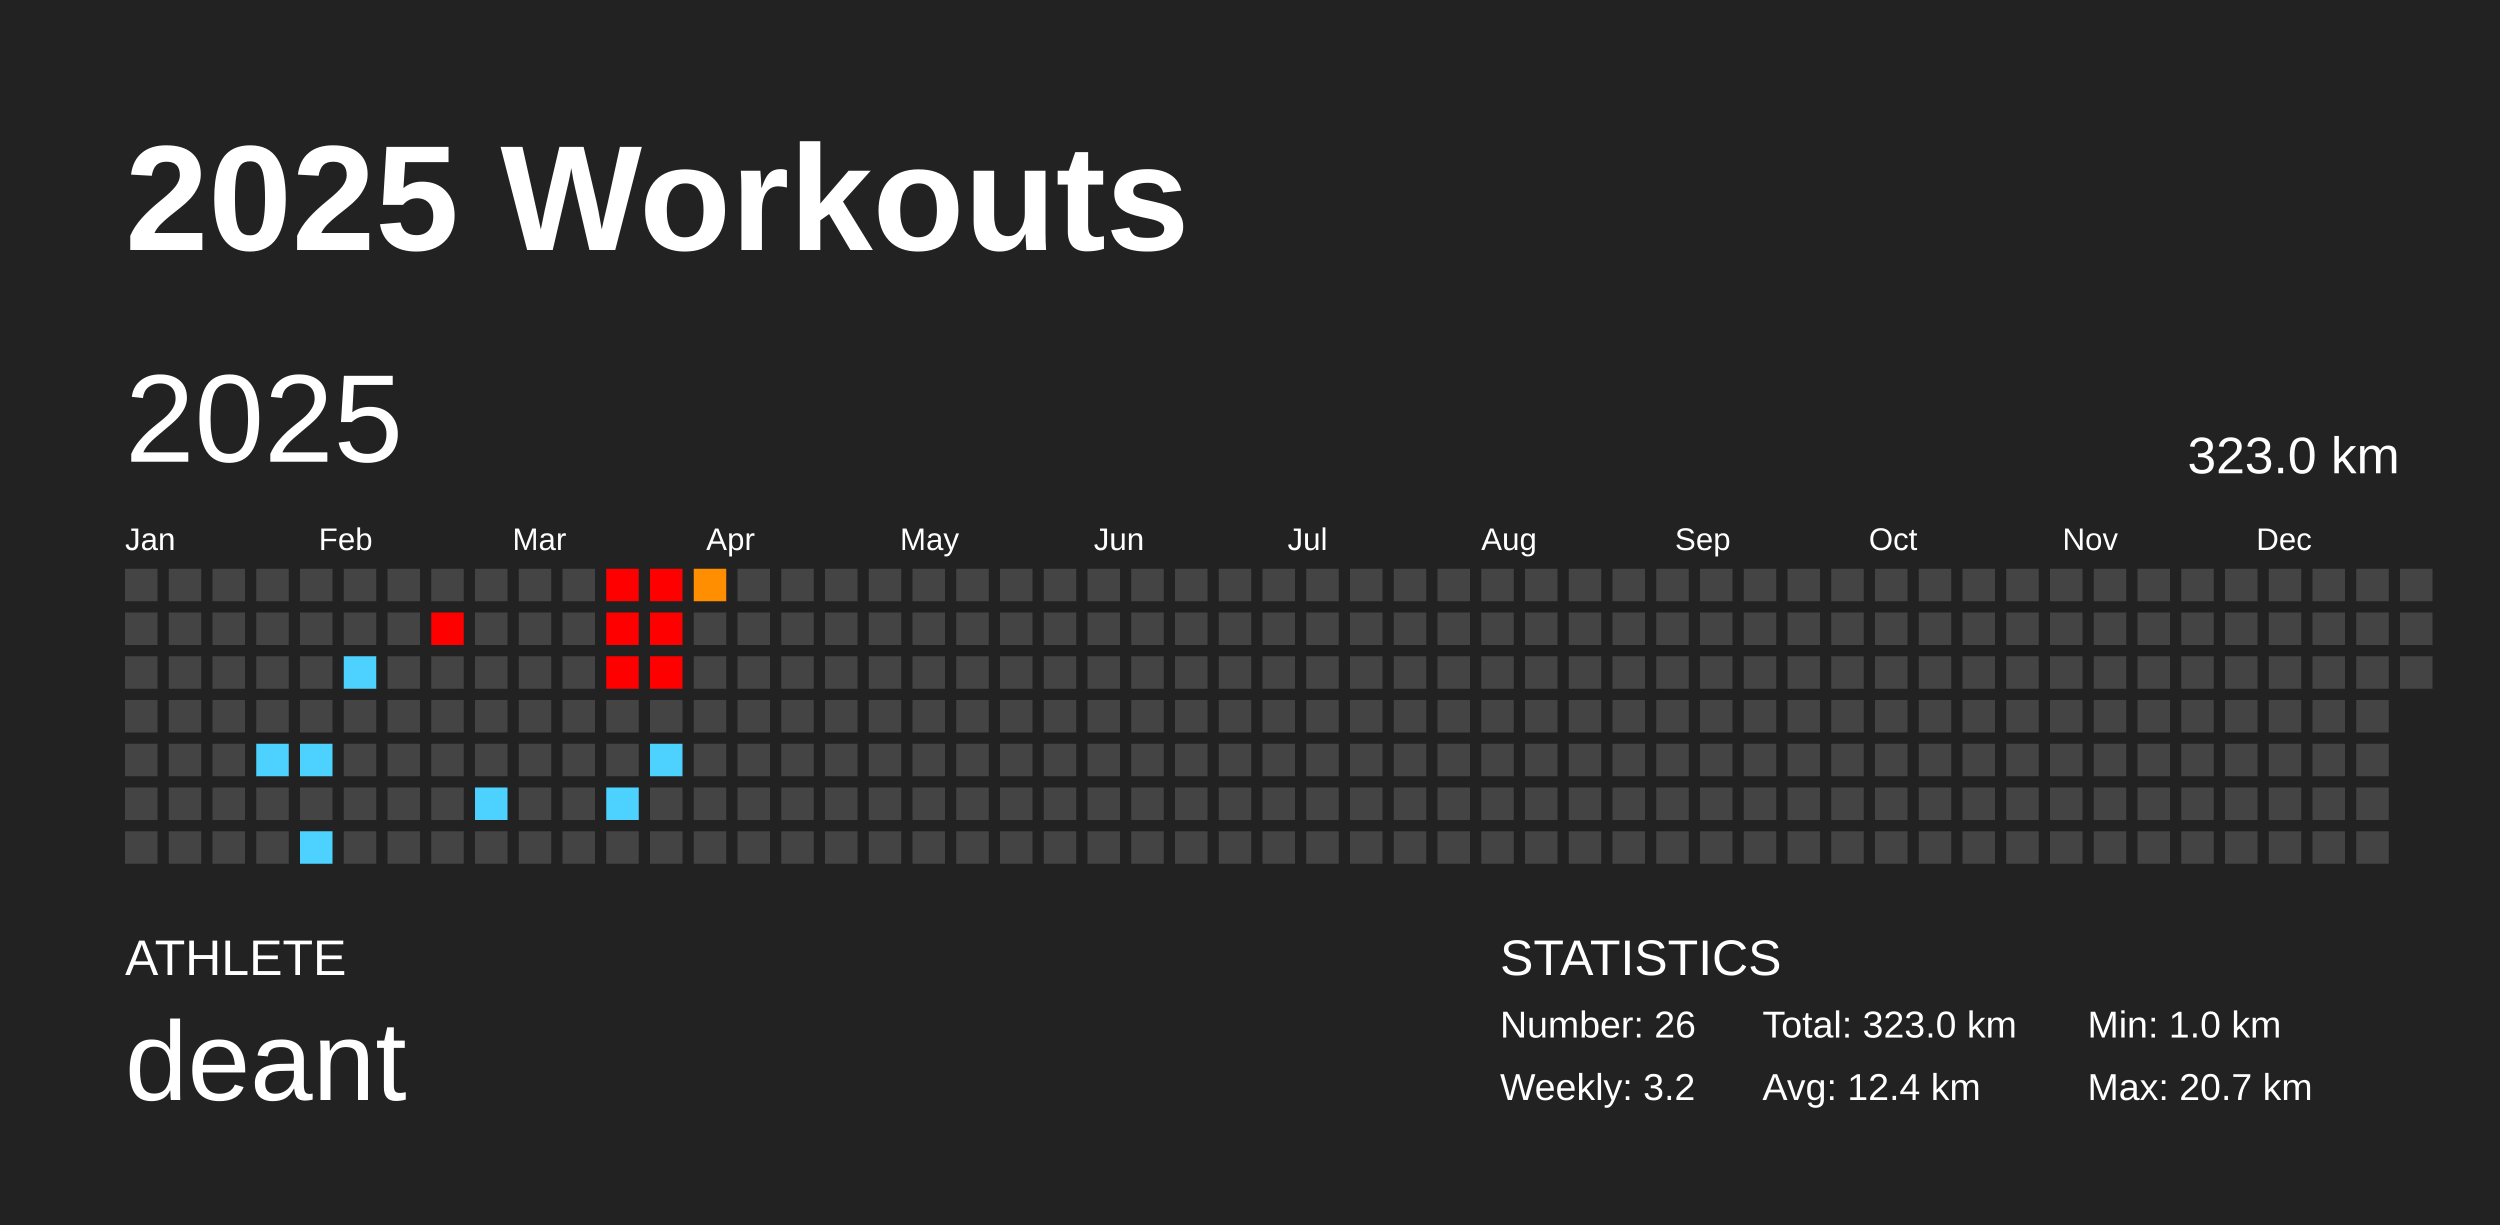
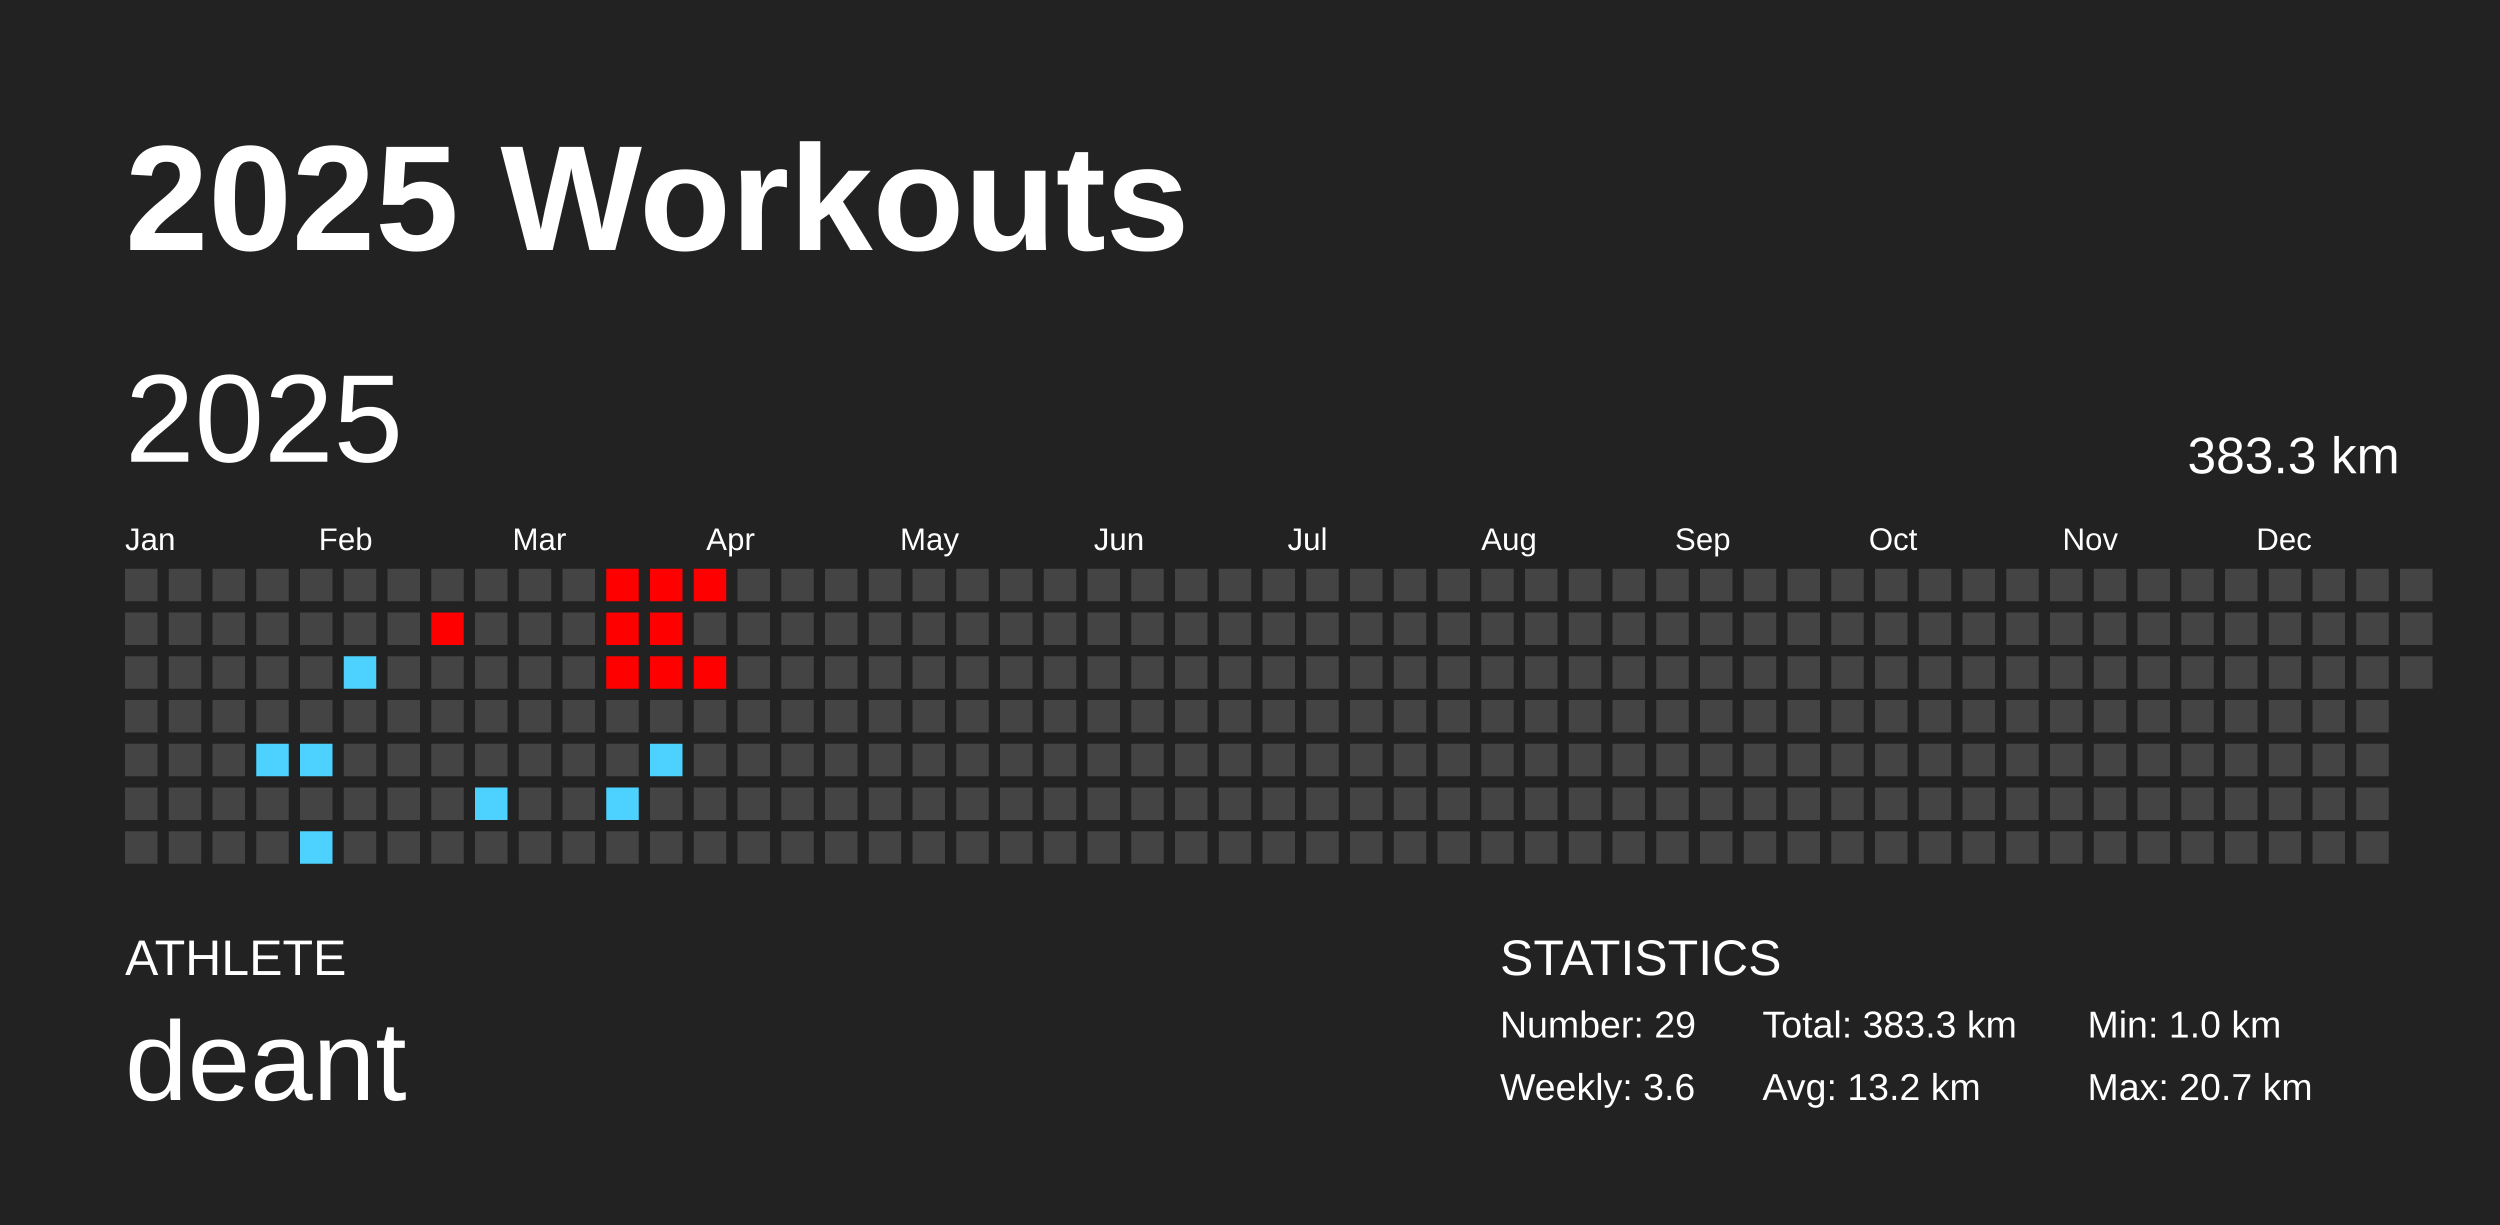
<svg xmlns="http://www.w3.org/2000/svg" baseProfile="full" height="98mm" version="1.1" viewBox="0,0,200,98" width="200mm">
  <defs />
  <rect fill="#222222" height="98" width="200" x="0" y="0" />
  <text fill="#FFFFFF" style="font-size:12px; font-family:Arial; font-weight:bold;" x="10" y="20">2025 Workouts</text>
  <text fill="#FFFFFF" style="font-size:4px; font-family:Arial" x="10" y="78">ATHLETE</text>
  <text fill="#FFFFFF" style="font-size:9px; font-family:Arial" x="10" y="88">deant</text>
  <text fill="#FFFFFF" style="font-size:4px; font-family:Arial" x="120" y="78">STATISTICS</text>
-   <text fill="#FFFFFF" style="font-size:3px; font-family:Arial" x="120" y="83">Number: 26</text>
-   <text fill="#FFFFFF" style="font-size:3px; font-family:Arial" x="120" y="88">Weekly: 3.2</text>
-   <text fill="#FFFFFF" style="font-size:3px; font-family:Arial" x="141" y="83">Total: 323.0 km</text>
-   <text fill="#FFFFFF" style="font-size:3px; font-family:Arial" x="141" y="88">Avg: 12.4 km</text>
+   <text fill="#FFFFFF" style="font-size:3px; font-family:Arial" x="120" y="83">Number: 29</text>
+   <text fill="#FFFFFF" style="font-size:3px; font-family:Arial" x="120" y="88">Weekly: 3.6</text>
+   <text fill="#FFFFFF" style="font-size:3px; font-family:Arial" x="141" y="83">Total: 383.3 km</text>
+   <text fill="#FFFFFF" style="font-size:3px; font-family:Arial" x="141" y="88">Avg: 13.2 km</text>
  <text fill="#FFFFFF" style="font-size:3px; font-family:Arial" x="167" y="83">Min: 1.0 km</text>
  <text fill="#FFFFFF" style="font-size:3px; font-family:Arial" x="167" y="88">Max: 20.7 km</text>
  <text dominant-baseline="hanging" fill="#FFFFFF" style="font-size:10.0px; font-family:Arial;" x="10" y="30">2025</text>
-   <text dominant-baseline="hanging" fill="#FFFFFF" style="font-size:4.125px; font-family:Arial;" x="175" y="35">323.0 km</text>
+   <text dominant-baseline="hanging" fill="#FFFFFF" style="font-size:4.125px; font-family:Arial;" x="175" y="35">383.3 km</text>
  <text fill="#FFFFFF" style="font-size:2.5px; font-family:Arial" x="10.0" y="44">Jan</text>
  <text fill="#FFFFFF" style="font-size:2.5px; font-family:Arial" x="25.5" y="44">Feb</text>
  <text fill="#FFFFFF" style="font-size:2.5px; font-family:Arial" x="41.0" y="44">Mar</text>
  <text fill="#FFFFFF" style="font-size:2.5px; font-family:Arial" x="56.5" y="44">Apr</text>
  <text fill="#FFFFFF" style="font-size:2.5px; font-family:Arial" x="72.0" y="44">May</text>
  <text fill="#FFFFFF" style="font-size:2.5px; font-family:Arial" x="87.5" y="44">Jun</text>
  <text fill="#FFFFFF" style="font-size:2.5px; font-family:Arial" x="103.0" y="44">Jul</text>
  <text fill="#FFFFFF" style="font-size:2.5px; font-family:Arial" x="118.5" y="44">Aug</text>
  <text fill="#FFFFFF" style="font-size:2.5px; font-family:Arial" x="134.0" y="44">Sep</text>
  <text fill="#FFFFFF" style="font-size:2.5px; font-family:Arial" x="149.5" y="44">Oct</text>
  <text fill="#FFFFFF" style="font-size:2.5px; font-family:Arial" x="165.0" y="44">Nov</text>
  <text fill="#FFFFFF" style="font-size:2.5px; font-family:Arial" x="180.5" y="44">Dec</text>
  <rect fill="#444444" height="2.6" width="2.6" x="10.0" y="45.5" />
  <rect fill="#444444" height="2.6" width="2.6" x="10.0" y="49.0" />
  <rect fill="#444444" height="2.6" width="2.6" x="10.0" y="52.5" />
  <rect fill="#444444" height="2.6" width="2.6" x="10.0" y="56.0" />
  <rect fill="#444444" height="2.6" width="2.6" x="10.0" y="59.5" />
  <rect fill="#444444" height="2.6" width="2.6" x="10.0" y="63.0" />
  <rect fill="#444444" height="2.6" width="2.6" x="10.0" y="66.5" />
  <rect fill="#444444" height="2.6" width="2.6" x="13.5" y="45.5" />
  <rect fill="#444444" height="2.6" width="2.6" x="13.5" y="49.0" />
  <rect fill="#444444" height="2.6" width="2.6" x="13.5" y="52.5" />
  <rect fill="#444444" height="2.6" width="2.6" x="13.5" y="56.0" />
  <rect fill="#444444" height="2.6" width="2.6" x="13.5" y="59.5" />
  <rect fill="#444444" height="2.6" width="2.6" x="13.5" y="63.0" />
  <rect fill="#444444" height="2.6" width="2.6" x="13.5" y="66.5" />
  <rect fill="#444444" height="2.6" width="2.6" x="17.0" y="45.5" />
  <rect fill="#444444" height="2.6" width="2.6" x="17.0" y="49.0" />
  <rect fill="#444444" height="2.6" width="2.6" x="17.0" y="52.5" />
  <rect fill="#444444" height="2.6" width="2.6" x="17.0" y="56.0" />
  <rect fill="#444444" height="2.6" width="2.6" x="17.0" y="59.5" />
  <rect fill="#444444" height="2.6" width="2.6" x="17.0" y="63.0" />
  <rect fill="#444444" height="2.6" width="2.6" x="17.0" y="66.5" />
  <rect fill="#444444" height="2.6" width="2.6" x="20.5" y="45.5" />
  <rect fill="#444444" height="2.6" width="2.6" x="20.5" y="49.0" />
  <rect fill="#444444" height="2.6" width="2.6" x="20.5" y="52.5" />
  <rect fill="#444444" height="2.6" width="2.6" x="20.5" y="56.0" />
  <rect fill="#4dd2ff" height="2.6" width="2.6" x="20.5" y="59.5" />
  <rect fill="#444444" height="2.6" width="2.6" x="20.5" y="63.0" />
  <rect fill="#444444" height="2.6" width="2.6" x="20.5" y="66.5" />
  <rect fill="#444444" height="2.6" width="2.6" x="24.0" y="45.5" />
  <rect fill="#444444" height="2.6" width="2.6" x="24.0" y="49.0" />
  <rect fill="#444444" height="2.6" width="2.6" x="24.0" y="52.5" />
  <rect fill="#444444" height="2.6" width="2.6" x="24.0" y="56.0" />
  <rect fill="#4dd2ff" height="2.6" width="2.6" x="24.0" y="59.5" />
  <rect fill="#444444" height="2.6" width="2.6" x="24.0" y="63.0" />
  <rect fill="#4dd2ff" height="2.6" width="2.6" x="24.0" y="66.5" />
  <rect fill="#444444" height="2.6" width="2.6" x="27.5" y="45.5" />
  <rect fill="#444444" height="2.6" width="2.6" x="27.5" y="49.0" />
  <rect fill="#4dd2ff" height="2.6" width="2.6" x="27.5" y="52.5" />
  <rect fill="#444444" height="2.6" width="2.6" x="27.5" y="56.0" />
  <rect fill="#444444" height="2.6" width="2.6" x="27.5" y="59.5" />
  <rect fill="#444444" height="2.6" width="2.6" x="27.5" y="63.0" />
  <rect fill="#444444" height="2.6" width="2.6" x="27.5" y="66.5" />
  <rect fill="#444444" height="2.6" width="2.6" x="31.0" y="45.5" />
  <rect fill="#444444" height="2.6" width="2.6" x="31.0" y="49.0" />
  <rect fill="#444444" height="2.6" width="2.6" x="31.0" y="52.5" />
  <rect fill="#444444" height="2.6" width="2.6" x="31.0" y="56.0" />
  <rect fill="#444444" height="2.6" width="2.6" x="31.0" y="59.5" />
  <rect fill="#444444" height="2.6" width="2.6" x="31.0" y="63.0" />
  <rect fill="#444444" height="2.6" width="2.6" x="31.0" y="66.5" />
  <rect fill="#444444" height="2.6" width="2.6" x="34.5" y="45.5" />
  <rect fill="red" height="2.6" width="2.6" x="34.5" y="49.0" />
  <rect fill="#444444" height="2.6" width="2.6" x="34.5" y="52.5" />
  <rect fill="#444444" height="2.6" width="2.6" x="34.5" y="56.0" />
  <rect fill="#444444" height="2.6" width="2.6" x="34.5" y="59.5" />
  <rect fill="#444444" height="2.6" width="2.6" x="34.5" y="63.0" />
  <rect fill="#444444" height="2.6" width="2.6" x="34.5" y="66.5" />
  <rect fill="#444444" height="2.6" width="2.6" x="38.0" y="45.5" />
  <rect fill="#444444" height="2.6" width="2.6" x="38.0" y="49.0" />
  <rect fill="#444444" height="2.6" width="2.6" x="38.0" y="52.5" />
  <rect fill="#444444" height="2.6" width="2.6" x="38.0" y="56.0" />
  <rect fill="#444444" height="2.6" width="2.6" x="38.0" y="59.5" />
  <rect fill="#4dd2ff" height="2.6" width="2.6" x="38.0" y="63.0" />
  <rect fill="#444444" height="2.6" width="2.6" x="38.0" y="66.5" />
  <rect fill="#444444" height="2.6" width="2.6" x="41.5" y="45.5" />
  <rect fill="#444444" height="2.6" width="2.6" x="41.5" y="49.0" />
  <rect fill="#444444" height="2.6" width="2.6" x="41.5" y="52.5" />
  <rect fill="#444444" height="2.6" width="2.6" x="41.5" y="56.0" />
  <rect fill="#444444" height="2.6" width="2.6" x="41.5" y="59.5" />
  <rect fill="#444444" height="2.6" width="2.6" x="41.5" y="63.0" />
  <rect fill="#444444" height="2.6" width="2.6" x="41.5" y="66.5" />
  <rect fill="#444444" height="2.6" width="2.6" x="45.0" y="45.5" />
  <rect fill="#444444" height="2.6" width="2.6" x="45.0" y="49.0" />
  <rect fill="#444444" height="2.6" width="2.6" x="45.0" y="52.5" />
  <rect fill="#444444" height="2.6" width="2.6" x="45.0" y="56.0" />
  <rect fill="#444444" height="2.6" width="2.6" x="45.0" y="59.5" />
  <rect fill="#444444" height="2.6" width="2.6" x="45.0" y="63.0" />
  <rect fill="#444444" height="2.6" width="2.6" x="45.0" y="66.5" />
  <rect fill="red" height="2.6" width="2.6" x="48.5" y="45.5" />
  <rect fill="red" height="2.6" width="2.6" x="48.5" y="49.0" />
  <rect fill="red" height="2.6" width="2.6" x="48.5" y="52.5" />
  <rect fill="#444444" height="2.6" width="2.6" x="48.5" y="56.0" />
  <rect fill="#444444" height="2.6" width="2.6" x="48.5" y="59.5" />
  <rect fill="#4dd2ff" height="2.6" width="2.6" x="48.5" y="63.0" />
  <rect fill="#444444" height="2.6" width="2.6" x="48.5" y="66.5" />
  <rect fill="red" height="2.6" width="2.6" x="52.0" y="45.5" />
  <rect fill="red" height="2.6" width="2.6" x="52.0" y="49.0" />
  <rect fill="red" height="2.6" width="2.6" x="52.0" y="52.5" />
  <rect fill="#444444" height="2.6" width="2.6" x="52.0" y="56.0" />
  <rect fill="#4dd2ff" height="2.6" width="2.6" x="52.0" y="59.5" />
  <rect fill="#444444" height="2.6" width="2.6" x="52.0" y="63.0" />
  <rect fill="#444444" height="2.6" width="2.6" x="52.0" y="66.5" />
-   <rect fill="#ff8e00" height="2.6" width="2.6" x="55.5" y="45.5" />
+   <rect fill="red" height="2.6" width="2.6" x="55.5" y="45.5" />
  <rect fill="#444444" height="2.6" width="2.6" x="55.5" y="49.0" />
-   <rect fill="#444444" height="2.6" width="2.6" x="55.5" y="52.5" />
+   <rect fill="red" height="2.6" width="2.6" x="55.5" y="52.5" />
  <rect fill="#444444" height="2.6" width="2.6" x="55.5" y="56.0" />
  <rect fill="#444444" height="2.6" width="2.6" x="55.5" y="59.5" />
  <rect fill="#444444" height="2.6" width="2.6" x="55.5" y="63.0" />
  <rect fill="#444444" height="2.6" width="2.6" x="55.5" y="66.5" />
  <rect fill="#444444" height="2.6" width="2.6" x="59.0" y="45.5" />
  <rect fill="#444444" height="2.6" width="2.6" x="59.0" y="49.0" />
  <rect fill="#444444" height="2.6" width="2.6" x="59.0" y="52.5" />
  <rect fill="#444444" height="2.6" width="2.6" x="59.0" y="56.0" />
  <rect fill="#444444" height="2.6" width="2.6" x="59.0" y="59.5" />
  <rect fill="#444444" height="2.6" width="2.6" x="59.0" y="63.0" />
  <rect fill="#444444" height="2.6" width="2.6" x="59.0" y="66.5" />
  <rect fill="#444444" height="2.6" width="2.6" x="62.5" y="45.5" />
  <rect fill="#444444" height="2.6" width="2.6" x="62.5" y="49.0" />
  <rect fill="#444444" height="2.6" width="2.6" x="62.5" y="52.5" />
  <rect fill="#444444" height="2.6" width="2.6" x="62.5" y="56.0" />
  <rect fill="#444444" height="2.6" width="2.6" x="62.5" y="59.5" />
  <rect fill="#444444" height="2.6" width="2.6" x="62.5" y="63.0" />
  <rect fill="#444444" height="2.6" width="2.6" x="62.5" y="66.5" />
  <rect fill="#444444" height="2.6" width="2.6" x="66.0" y="45.5" />
  <rect fill="#444444" height="2.6" width="2.6" x="66.0" y="49.0" />
  <rect fill="#444444" height="2.6" width="2.6" x="66.0" y="52.5" />
  <rect fill="#444444" height="2.6" width="2.6" x="66.0" y="56.0" />
  <rect fill="#444444" height="2.6" width="2.6" x="66.0" y="59.5" />
  <rect fill="#444444" height="2.6" width="2.6" x="66.0" y="63.0" />
  <rect fill="#444444" height="2.6" width="2.6" x="66.0" y="66.5" />
  <rect fill="#444444" height="2.6" width="2.6" x="69.5" y="45.5" />
  <rect fill="#444444" height="2.6" width="2.6" x="69.5" y="49.0" />
  <rect fill="#444444" height="2.6" width="2.6" x="69.5" y="52.5" />
  <rect fill="#444444" height="2.6" width="2.6" x="69.5" y="56.0" />
  <rect fill="#444444" height="2.6" width="2.6" x="69.5" y="59.5" />
  <rect fill="#444444" height="2.6" width="2.6" x="69.5" y="63.0" />
  <rect fill="#444444" height="2.6" width="2.6" x="69.5" y="66.5" />
  <rect fill="#444444" height="2.6" width="2.6" x="73.0" y="45.5" />
  <rect fill="#444444" height="2.6" width="2.6" x="73.0" y="49.0" />
  <rect fill="#444444" height="2.6" width="2.6" x="73.0" y="52.5" />
  <rect fill="#444444" height="2.6" width="2.6" x="73.0" y="56.0" />
  <rect fill="#444444" height="2.6" width="2.6" x="73.0" y="59.5" />
  <rect fill="#444444" height="2.6" width="2.6" x="73.0" y="63.0" />
  <rect fill="#444444" height="2.6" width="2.6" x="73.0" y="66.5" />
  <rect fill="#444444" height="2.6" width="2.6" x="76.5" y="45.5" />
  <rect fill="#444444" height="2.6" width="2.6" x="76.5" y="49.0" />
  <rect fill="#444444" height="2.6" width="2.6" x="76.5" y="52.5" />
  <rect fill="#444444" height="2.6" width="2.6" x="76.5" y="56.0" />
  <rect fill="#444444" height="2.6" width="2.6" x="76.5" y="59.5" />
  <rect fill="#444444" height="2.6" width="2.6" x="76.5" y="63.0" />
  <rect fill="#444444" height="2.6" width="2.6" x="76.5" y="66.5" />
  <rect fill="#444444" height="2.6" width="2.6" x="80.0" y="45.5" />
  <rect fill="#444444" height="2.6" width="2.6" x="80.0" y="49.0" />
  <rect fill="#444444" height="2.6" width="2.6" x="80.0" y="52.5" />
  <rect fill="#444444" height="2.6" width="2.6" x="80.0" y="56.0" />
  <rect fill="#444444" height="2.6" width="2.6" x="80.0" y="59.5" />
  <rect fill="#444444" height="2.6" width="2.6" x="80.0" y="63.0" />
  <rect fill="#444444" height="2.6" width="2.6" x="80.0" y="66.5" />
  <rect fill="#444444" height="2.6" width="2.6" x="83.5" y="45.5" />
  <rect fill="#444444" height="2.6" width="2.6" x="83.5" y="49.0" />
  <rect fill="#444444" height="2.6" width="2.6" x="83.5" y="52.5" />
  <rect fill="#444444" height="2.6" width="2.6" x="83.5" y="56.0" />
  <rect fill="#444444" height="2.6" width="2.6" x="83.5" y="59.5" />
  <rect fill="#444444" height="2.6" width="2.6" x="83.5" y="63.0" />
  <rect fill="#444444" height="2.6" width="2.6" x="83.5" y="66.5" />
  <rect fill="#444444" height="2.6" width="2.6" x="87.0" y="45.5" />
  <rect fill="#444444" height="2.6" width="2.6" x="87.0" y="49.0" />
  <rect fill="#444444" height="2.6" width="2.6" x="87.0" y="52.5" />
  <rect fill="#444444" height="2.6" width="2.6" x="87.0" y="56.0" />
  <rect fill="#444444" height="2.6" width="2.6" x="87.0" y="59.5" />
  <rect fill="#444444" height="2.6" width="2.6" x="87.0" y="63.0" />
  <rect fill="#444444" height="2.6" width="2.6" x="87.0" y="66.5" />
  <rect fill="#444444" height="2.6" width="2.6" x="90.5" y="45.5" />
  <rect fill="#444444" height="2.6" width="2.6" x="90.5" y="49.0" />
  <rect fill="#444444" height="2.6" width="2.6" x="90.5" y="52.5" />
  <rect fill="#444444" height="2.6" width="2.6" x="90.5" y="56.0" />
  <rect fill="#444444" height="2.6" width="2.6" x="90.5" y="59.5" />
  <rect fill="#444444" height="2.6" width="2.6" x="90.5" y="63.0" />
  <rect fill="#444444" height="2.6" width="2.6" x="90.5" y="66.5" />
  <rect fill="#444444" height="2.6" width="2.6" x="94.0" y="45.5" />
  <rect fill="#444444" height="2.6" width="2.6" x="94.0" y="49.0" />
  <rect fill="#444444" height="2.6" width="2.6" x="94.0" y="52.5" />
  <rect fill="#444444" height="2.6" width="2.6" x="94.0" y="56.0" />
  <rect fill="#444444" height="2.6" width="2.6" x="94.0" y="59.5" />
  <rect fill="#444444" height="2.6" width="2.6" x="94.0" y="63.0" />
  <rect fill="#444444" height="2.6" width="2.6" x="94.0" y="66.5" />
  <rect fill="#444444" height="2.6" width="2.6" x="97.5" y="45.5" />
  <rect fill="#444444" height="2.6" width="2.6" x="97.5" y="49.0" />
  <rect fill="#444444" height="2.6" width="2.6" x="97.5" y="52.5" />
  <rect fill="#444444" height="2.6" width="2.6" x="97.5" y="56.0" />
  <rect fill="#444444" height="2.6" width="2.6" x="97.5" y="59.5" />
  <rect fill="#444444" height="2.6" width="2.6" x="97.5" y="63.0" />
  <rect fill="#444444" height="2.6" width="2.6" x="97.5" y="66.5" />
  <rect fill="#444444" height="2.6" width="2.6" x="101.0" y="45.5" />
  <rect fill="#444444" height="2.6" width="2.6" x="101.0" y="49.0" />
  <rect fill="#444444" height="2.6" width="2.6" x="101.0" y="52.5" />
  <rect fill="#444444" height="2.6" width="2.6" x="101.0" y="56.0" />
  <rect fill="#444444" height="2.6" width="2.6" x="101.0" y="59.5" />
  <rect fill="#444444" height="2.6" width="2.6" x="101.0" y="63.0" />
  <rect fill="#444444" height="2.6" width="2.6" x="101.0" y="66.5" />
  <rect fill="#444444" height="2.6" width="2.6" x="104.5" y="45.5" />
  <rect fill="#444444" height="2.6" width="2.6" x="104.5" y="49.0" />
  <rect fill="#444444" height="2.6" width="2.6" x="104.5" y="52.5" />
  <rect fill="#444444" height="2.6" width="2.6" x="104.5" y="56.0" />
  <rect fill="#444444" height="2.6" width="2.6" x="104.5" y="59.5" />
  <rect fill="#444444" height="2.6" width="2.6" x="104.5" y="63.0" />
  <rect fill="#444444" height="2.6" width="2.6" x="104.5" y="66.5" />
  <rect fill="#444444" height="2.6" width="2.6" x="108.0" y="45.5" />
  <rect fill="#444444" height="2.6" width="2.6" x="108.0" y="49.0" />
  <rect fill="#444444" height="2.6" width="2.6" x="108.0" y="52.5" />
  <rect fill="#444444" height="2.6" width="2.6" x="108.0" y="56.0" />
  <rect fill="#444444" height="2.6" width="2.6" x="108.0" y="59.5" />
  <rect fill="#444444" height="2.6" width="2.6" x="108.0" y="63.0" />
  <rect fill="#444444" height="2.6" width="2.6" x="108.0" y="66.5" />
  <rect fill="#444444" height="2.6" width="2.6" x="111.5" y="45.5" />
  <rect fill="#444444" height="2.6" width="2.6" x="111.5" y="49.0" />
  <rect fill="#444444" height="2.6" width="2.6" x="111.5" y="52.5" />
  <rect fill="#444444" height="2.6" width="2.6" x="111.5" y="56.0" />
  <rect fill="#444444" height="2.6" width="2.6" x="111.5" y="59.5" />
  <rect fill="#444444" height="2.6" width="2.6" x="111.5" y="63.0" />
  <rect fill="#444444" height="2.6" width="2.6" x="111.5" y="66.5" />
  <rect fill="#444444" height="2.6" width="2.6" x="115.0" y="45.5" />
  <rect fill="#444444" height="2.6" width="2.6" x="115.0" y="49.0" />
  <rect fill="#444444" height="2.6" width="2.6" x="115.0" y="52.5" />
  <rect fill="#444444" height="2.6" width="2.6" x="115.0" y="56.0" />
  <rect fill="#444444" height="2.6" width="2.6" x="115.0" y="59.5" />
  <rect fill="#444444" height="2.6" width="2.6" x="115.0" y="63.0" />
  <rect fill="#444444" height="2.6" width="2.6" x="115.0" y="66.5" />
  <rect fill="#444444" height="2.6" width="2.6" x="118.5" y="45.5" />
  <rect fill="#444444" height="2.6" width="2.6" x="118.5" y="49.0" />
  <rect fill="#444444" height="2.6" width="2.6" x="118.5" y="52.5" />
  <rect fill="#444444" height="2.6" width="2.6" x="118.5" y="56.0" />
  <rect fill="#444444" height="2.6" width="2.6" x="118.5" y="59.5" />
  <rect fill="#444444" height="2.6" width="2.6" x="118.5" y="63.0" />
  <rect fill="#444444" height="2.6" width="2.6" x="118.5" y="66.5" />
  <rect fill="#444444" height="2.6" width="2.6" x="122.0" y="45.5" />
  <rect fill="#444444" height="2.6" width="2.6" x="122.0" y="49.0" />
  <rect fill="#444444" height="2.6" width="2.6" x="122.0" y="52.5" />
  <rect fill="#444444" height="2.6" width="2.6" x="122.0" y="56.0" />
  <rect fill="#444444" height="2.6" width="2.6" x="122.0" y="59.5" />
  <rect fill="#444444" height="2.6" width="2.6" x="122.0" y="63.0" />
  <rect fill="#444444" height="2.6" width="2.6" x="122.0" y="66.5" />
  <rect fill="#444444" height="2.6" width="2.6" x="125.5" y="45.5" />
  <rect fill="#444444" height="2.6" width="2.6" x="125.5" y="49.0" />
  <rect fill="#444444" height="2.6" width="2.6" x="125.5" y="52.5" />
  <rect fill="#444444" height="2.6" width="2.6" x="125.5" y="56.0" />
  <rect fill="#444444" height="2.6" width="2.6" x="125.5" y="59.5" />
  <rect fill="#444444" height="2.6" width="2.6" x="125.5" y="63.0" />
  <rect fill="#444444" height="2.6" width="2.6" x="125.5" y="66.5" />
  <rect fill="#444444" height="2.6" width="2.6" x="129.0" y="45.5" />
  <rect fill="#444444" height="2.6" width="2.6" x="129.0" y="49.0" />
  <rect fill="#444444" height="2.6" width="2.6" x="129.0" y="52.5" />
  <rect fill="#444444" height="2.6" width="2.6" x="129.0" y="56.0" />
  <rect fill="#444444" height="2.6" width="2.6" x="129.0" y="59.5" />
  <rect fill="#444444" height="2.6" width="2.6" x="129.0" y="63.0" />
  <rect fill="#444444" height="2.6" width="2.6" x="129.0" y="66.5" />
  <rect fill="#444444" height="2.6" width="2.6" x="132.5" y="45.5" />
  <rect fill="#444444" height="2.6" width="2.6" x="132.5" y="49.0" />
  <rect fill="#444444" height="2.6" width="2.6" x="132.5" y="52.5" />
  <rect fill="#444444" height="2.6" width="2.6" x="132.5" y="56.0" />
  <rect fill="#444444" height="2.6" width="2.6" x="132.5" y="59.5" />
  <rect fill="#444444" height="2.6" width="2.6" x="132.5" y="63.0" />
  <rect fill="#444444" height="2.6" width="2.6" x="132.5" y="66.5" />
  <rect fill="#444444" height="2.6" width="2.6" x="136.0" y="45.5" />
  <rect fill="#444444" height="2.6" width="2.6" x="136.0" y="49.0" />
  <rect fill="#444444" height="2.6" width="2.6" x="136.0" y="52.5" />
  <rect fill="#444444" height="2.6" width="2.6" x="136.0" y="56.0" />
  <rect fill="#444444" height="2.6" width="2.6" x="136.0" y="59.5" />
  <rect fill="#444444" height="2.6" width="2.6" x="136.0" y="63.0" />
  <rect fill="#444444" height="2.6" width="2.6" x="136.0" y="66.5" />
  <rect fill="#444444" height="2.6" width="2.6" x="139.5" y="45.5" />
  <rect fill="#444444" height="2.6" width="2.6" x="139.5" y="49.0" />
  <rect fill="#444444" height="2.6" width="2.6" x="139.5" y="52.5" />
  <rect fill="#444444" height="2.6" width="2.6" x="139.5" y="56.0" />
  <rect fill="#444444" height="2.6" width="2.6" x="139.5" y="59.5" />
  <rect fill="#444444" height="2.6" width="2.6" x="139.5" y="63.0" />
  <rect fill="#444444" height="2.6" width="2.6" x="139.5" y="66.5" />
  <rect fill="#444444" height="2.6" width="2.6" x="143.0" y="45.5" />
  <rect fill="#444444" height="2.6" width="2.6" x="143.0" y="49.0" />
  <rect fill="#444444" height="2.6" width="2.6" x="143.0" y="52.5" />
  <rect fill="#444444" height="2.6" width="2.6" x="143.0" y="56.0" />
  <rect fill="#444444" height="2.6" width="2.6" x="143.0" y="59.5" />
  <rect fill="#444444" height="2.6" width="2.6" x="143.0" y="63.0" />
  <rect fill="#444444" height="2.6" width="2.6" x="143.0" y="66.5" />
  <rect fill="#444444" height="2.6" width="2.6" x="146.5" y="45.5" />
  <rect fill="#444444" height="2.6" width="2.6" x="146.5" y="49.0" />
  <rect fill="#444444" height="2.6" width="2.6" x="146.5" y="52.5" />
  <rect fill="#444444" height="2.6" width="2.6" x="146.5" y="56.0" />
  <rect fill="#444444" height="2.6" width="2.6" x="146.5" y="59.5" />
  <rect fill="#444444" height="2.6" width="2.6" x="146.5" y="63.0" />
  <rect fill="#444444" height="2.6" width="2.6" x="146.5" y="66.5" />
  <rect fill="#444444" height="2.6" width="2.6" x="150.0" y="45.5" />
  <rect fill="#444444" height="2.6" width="2.6" x="150.0" y="49.0" />
  <rect fill="#444444" height="2.6" width="2.6" x="150.0" y="52.5" />
  <rect fill="#444444" height="2.6" width="2.6" x="150.0" y="56.0" />
  <rect fill="#444444" height="2.6" width="2.6" x="150.0" y="59.5" />
  <rect fill="#444444" height="2.6" width="2.6" x="150.0" y="63.0" />
  <rect fill="#444444" height="2.6" width="2.6" x="150.0" y="66.5" />
  <rect fill="#444444" height="2.6" width="2.6" x="153.5" y="45.5" />
  <rect fill="#444444" height="2.6" width="2.6" x="153.5" y="49.0" />
  <rect fill="#444444" height="2.6" width="2.6" x="153.5" y="52.5" />
  <rect fill="#444444" height="2.6" width="2.6" x="153.5" y="56.0" />
  <rect fill="#444444" height="2.6" width="2.6" x="153.5" y="59.5" />
  <rect fill="#444444" height="2.6" width="2.6" x="153.5" y="63.0" />
  <rect fill="#444444" height="2.6" width="2.6" x="153.5" y="66.5" />
  <rect fill="#444444" height="2.6" width="2.6" x="157.0" y="45.5" />
  <rect fill="#444444" height="2.6" width="2.6" x="157.0" y="49.0" />
  <rect fill="#444444" height="2.6" width="2.6" x="157.0" y="52.5" />
  <rect fill="#444444" height="2.6" width="2.6" x="157.0" y="56.0" />
  <rect fill="#444444" height="2.6" width="2.6" x="157.0" y="59.5" />
  <rect fill="#444444" height="2.6" width="2.6" x="157.0" y="63.0" />
  <rect fill="#444444" height="2.6" width="2.6" x="157.0" y="66.5" />
  <rect fill="#444444" height="2.6" width="2.6" x="160.5" y="45.5" />
  <rect fill="#444444" height="2.6" width="2.6" x="160.5" y="49.0" />
  <rect fill="#444444" height="2.6" width="2.6" x="160.5" y="52.5" />
  <rect fill="#444444" height="2.6" width="2.6" x="160.5" y="56.0" />
  <rect fill="#444444" height="2.6" width="2.6" x="160.5" y="59.5" />
  <rect fill="#444444" height="2.6" width="2.6" x="160.5" y="63.0" />
  <rect fill="#444444" height="2.6" width="2.6" x="160.5" y="66.5" />
  <rect fill="#444444" height="2.6" width="2.6" x="164.0" y="45.5" />
  <rect fill="#444444" height="2.6" width="2.6" x="164.0" y="49.0" />
  <rect fill="#444444" height="2.6" width="2.6" x="164.0" y="52.5" />
  <rect fill="#444444" height="2.6" width="2.6" x="164.0" y="56.0" />
  <rect fill="#444444" height="2.6" width="2.6" x="164.0" y="59.5" />
  <rect fill="#444444" height="2.6" width="2.6" x="164.0" y="63.0" />
  <rect fill="#444444" height="2.6" width="2.6" x="164.0" y="66.5" />
  <rect fill="#444444" height="2.6" width="2.6" x="167.5" y="45.5" />
  <rect fill="#444444" height="2.6" width="2.6" x="167.5" y="49.0" />
  <rect fill="#444444" height="2.6" width="2.6" x="167.5" y="52.5" />
  <rect fill="#444444" height="2.6" width="2.6" x="167.5" y="56.0" />
  <rect fill="#444444" height="2.6" width="2.6" x="167.5" y="59.5" />
  <rect fill="#444444" height="2.6" width="2.6" x="167.5" y="63.0" />
  <rect fill="#444444" height="2.6" width="2.6" x="167.5" y="66.5" />
  <rect fill="#444444" height="2.6" width="2.6" x="171.0" y="45.5" />
  <rect fill="#444444" height="2.6" width="2.6" x="171.0" y="49.0" />
  <rect fill="#444444" height="2.6" width="2.6" x="171.0" y="52.5" />
  <rect fill="#444444" height="2.6" width="2.6" x="171.0" y="56.0" />
  <rect fill="#444444" height="2.6" width="2.6" x="171.0" y="59.5" />
  <rect fill="#444444" height="2.6" width="2.6" x="171.0" y="63.0" />
  <rect fill="#444444" height="2.6" width="2.6" x="171.0" y="66.5" />
  <rect fill="#444444" height="2.6" width="2.6" x="174.5" y="45.5" />
  <rect fill="#444444" height="2.6" width="2.6" x="174.5" y="49.0" />
  <rect fill="#444444" height="2.6" width="2.6" x="174.5" y="52.5" />
  <rect fill="#444444" height="2.6" width="2.6" x="174.5" y="56.0" />
  <rect fill="#444444" height="2.6" width="2.6" x="174.5" y="59.5" />
  <rect fill="#444444" height="2.6" width="2.6" x="174.5" y="63.0" />
  <rect fill="#444444" height="2.6" width="2.6" x="174.5" y="66.5" />
  <rect fill="#444444" height="2.6" width="2.6" x="178.0" y="45.5" />
  <rect fill="#444444" height="2.6" width="2.6" x="178.0" y="49.0" />
  <rect fill="#444444" height="2.6" width="2.6" x="178.0" y="52.5" />
  <rect fill="#444444" height="2.6" width="2.6" x="178.0" y="56.0" />
  <rect fill="#444444" height="2.6" width="2.6" x="178.0" y="59.5" />
  <rect fill="#444444" height="2.6" width="2.6" x="178.0" y="63.0" />
  <rect fill="#444444" height="2.6" width="2.6" x="178.0" y="66.5" />
  <rect fill="#444444" height="2.6" width="2.6" x="181.5" y="45.5" />
  <rect fill="#444444" height="2.6" width="2.6" x="181.5" y="49.0" />
  <rect fill="#444444" height="2.6" width="2.6" x="181.5" y="52.5" />
  <rect fill="#444444" height="2.6" width="2.6" x="181.5" y="56.0" />
  <rect fill="#444444" height="2.6" width="2.6" x="181.5" y="59.5" />
  <rect fill="#444444" height="2.6" width="2.6" x="181.5" y="63.0" />
  <rect fill="#444444" height="2.6" width="2.6" x="181.5" y="66.5" />
  <rect fill="#444444" height="2.6" width="2.6" x="185.0" y="45.5" />
  <rect fill="#444444" height="2.6" width="2.6" x="185.0" y="49.0" />
  <rect fill="#444444" height="2.6" width="2.6" x="185.0" y="52.5" />
  <rect fill="#444444" height="2.6" width="2.6" x="185.0" y="56.0" />
  <rect fill="#444444" height="2.6" width="2.6" x="185.0" y="59.5" />
  <rect fill="#444444" height="2.6" width="2.6" x="185.0" y="63.0" />
  <rect fill="#444444" height="2.6" width="2.6" x="185.0" y="66.5" />
  <rect fill="#444444" height="2.6" width="2.6" x="188.5" y="45.5" />
  <rect fill="#444444" height="2.6" width="2.6" x="188.5" y="49.0" />
  <rect fill="#444444" height="2.6" width="2.6" x="188.5" y="52.5" />
  <rect fill="#444444" height="2.6" width="2.6" x="188.5" y="56.0" />
  <rect fill="#444444" height="2.6" width="2.6" x="188.5" y="59.5" />
  <rect fill="#444444" height="2.6" width="2.6" x="188.5" y="63.0" />
  <rect fill="#444444" height="2.6" width="2.6" x="188.5" y="66.5" />
  <rect fill="#444444" height="2.6" width="2.6" x="192.0" y="45.5" />
  <rect fill="#444444" height="2.6" width="2.6" x="192.0" y="49.0" />
  <rect fill="#444444" height="2.6" width="2.6" x="192.0" y="52.5" />
</svg>
